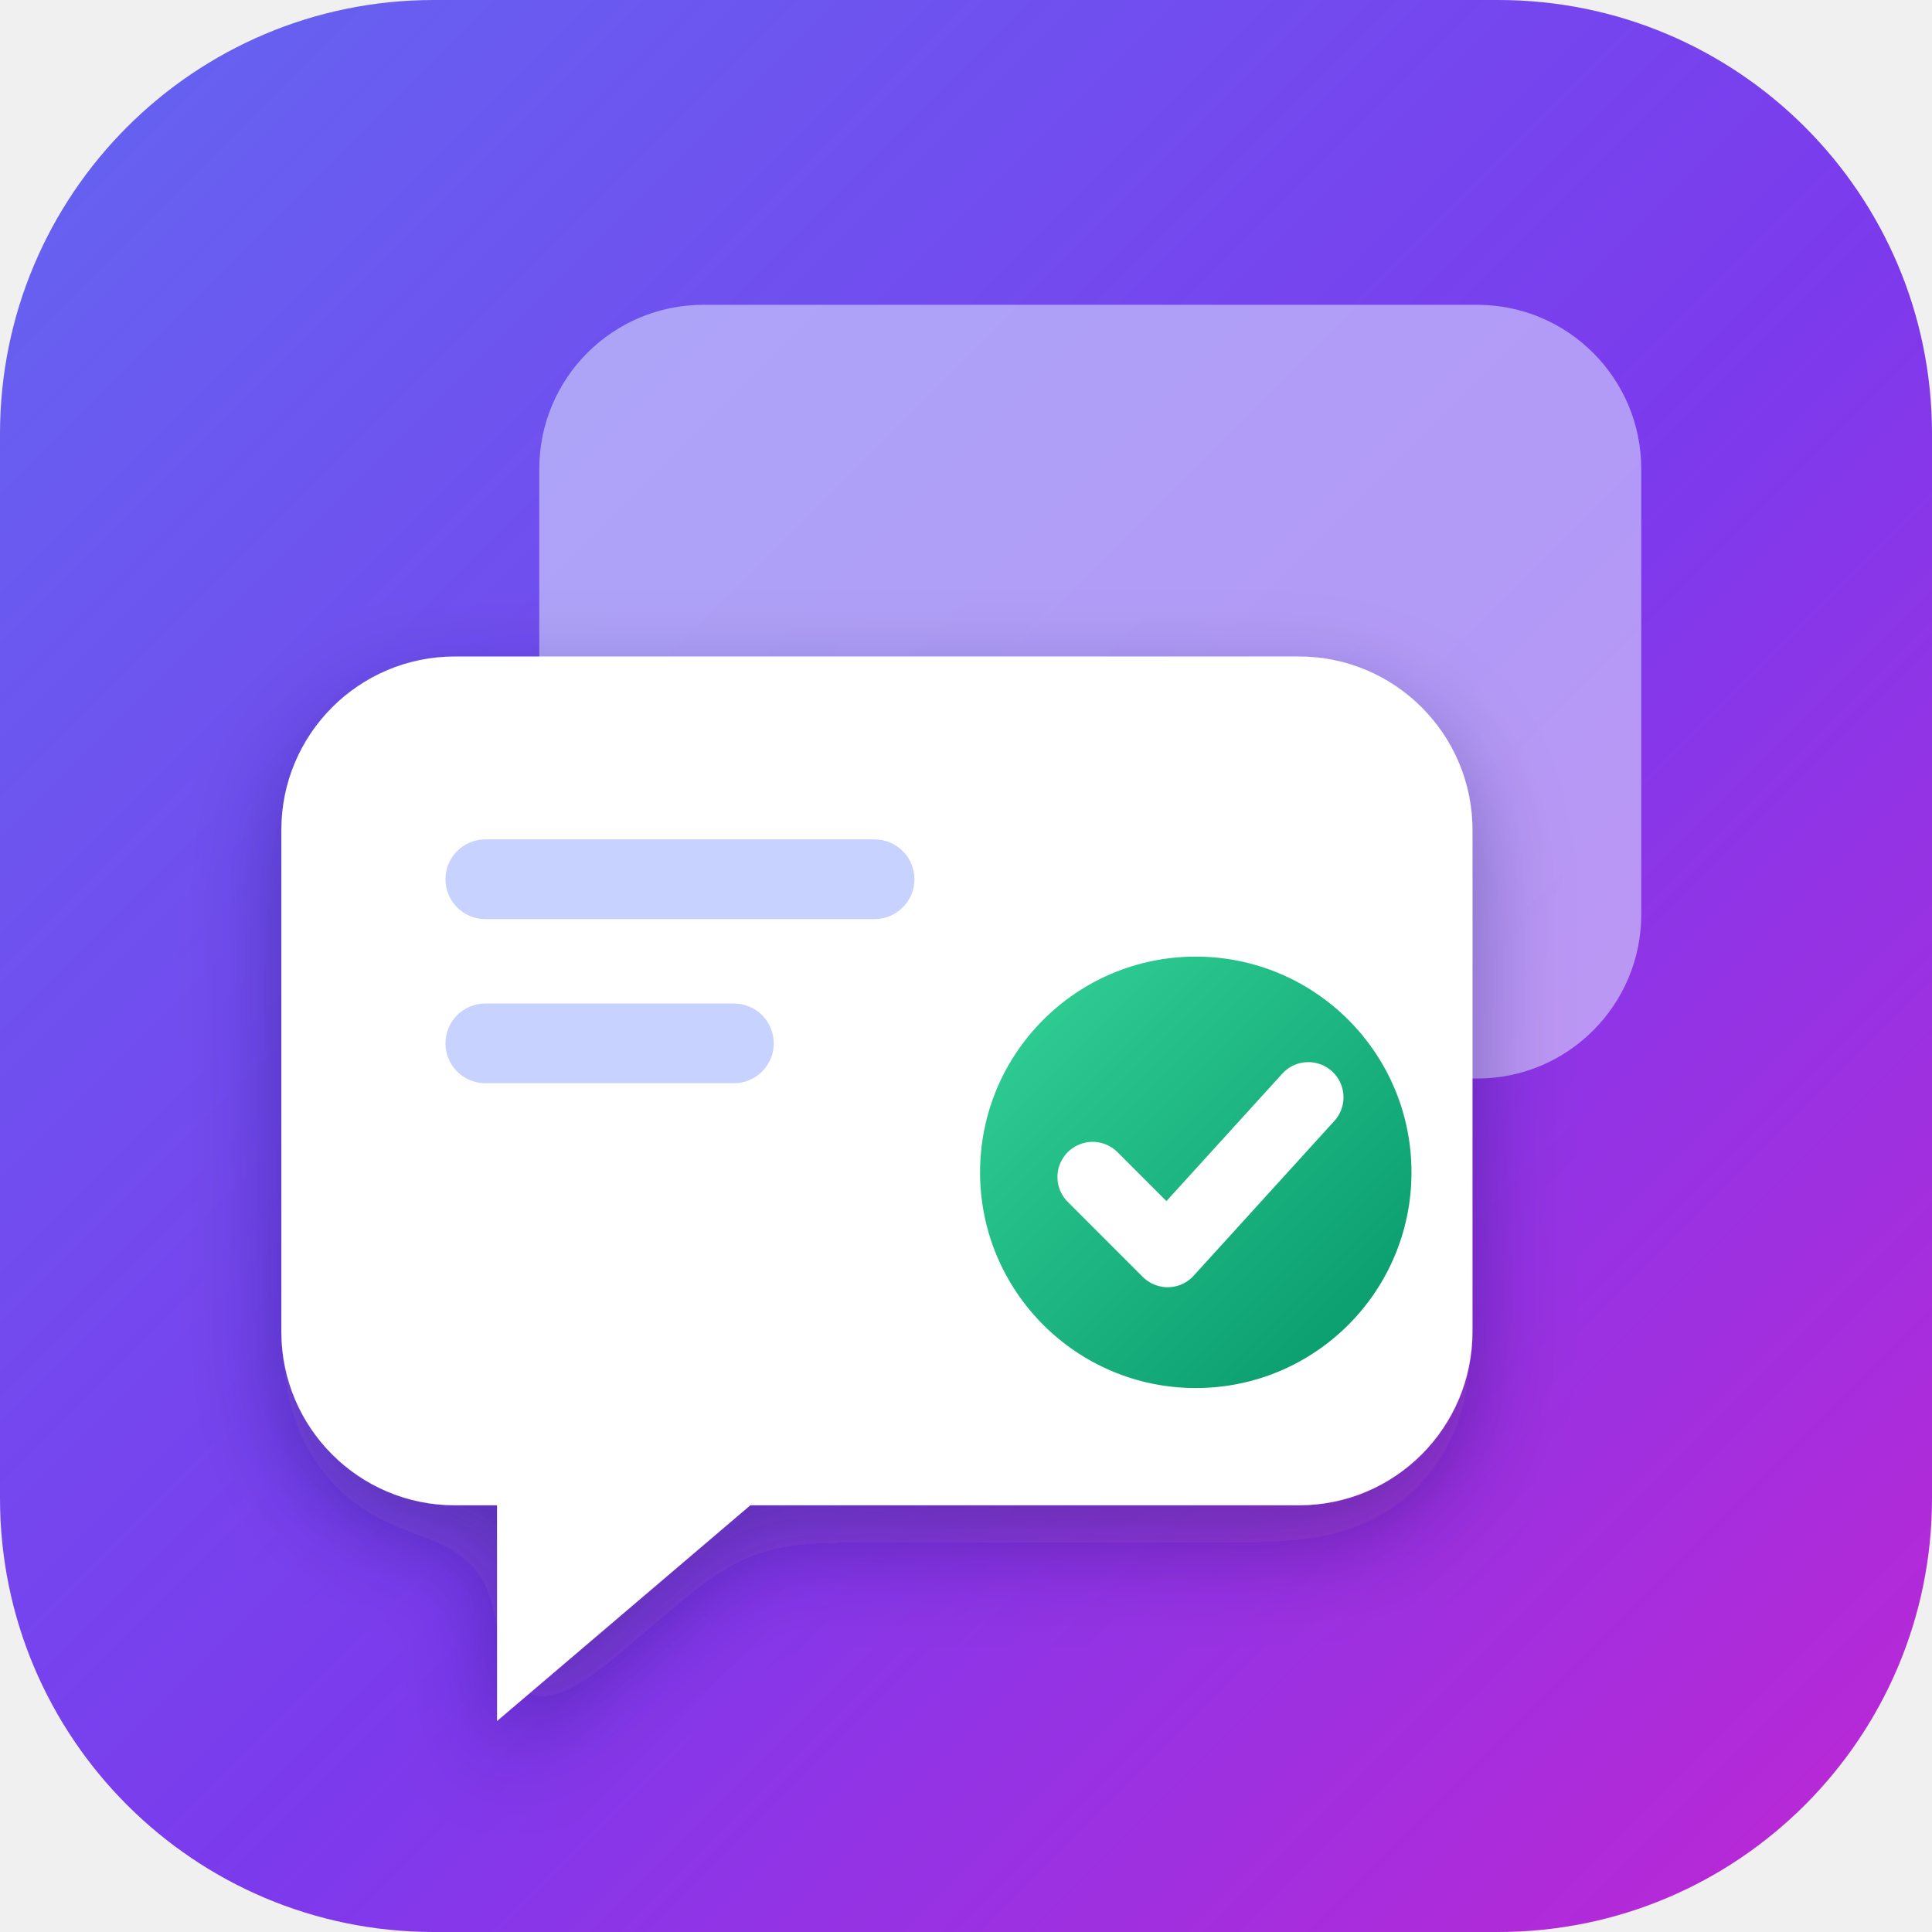
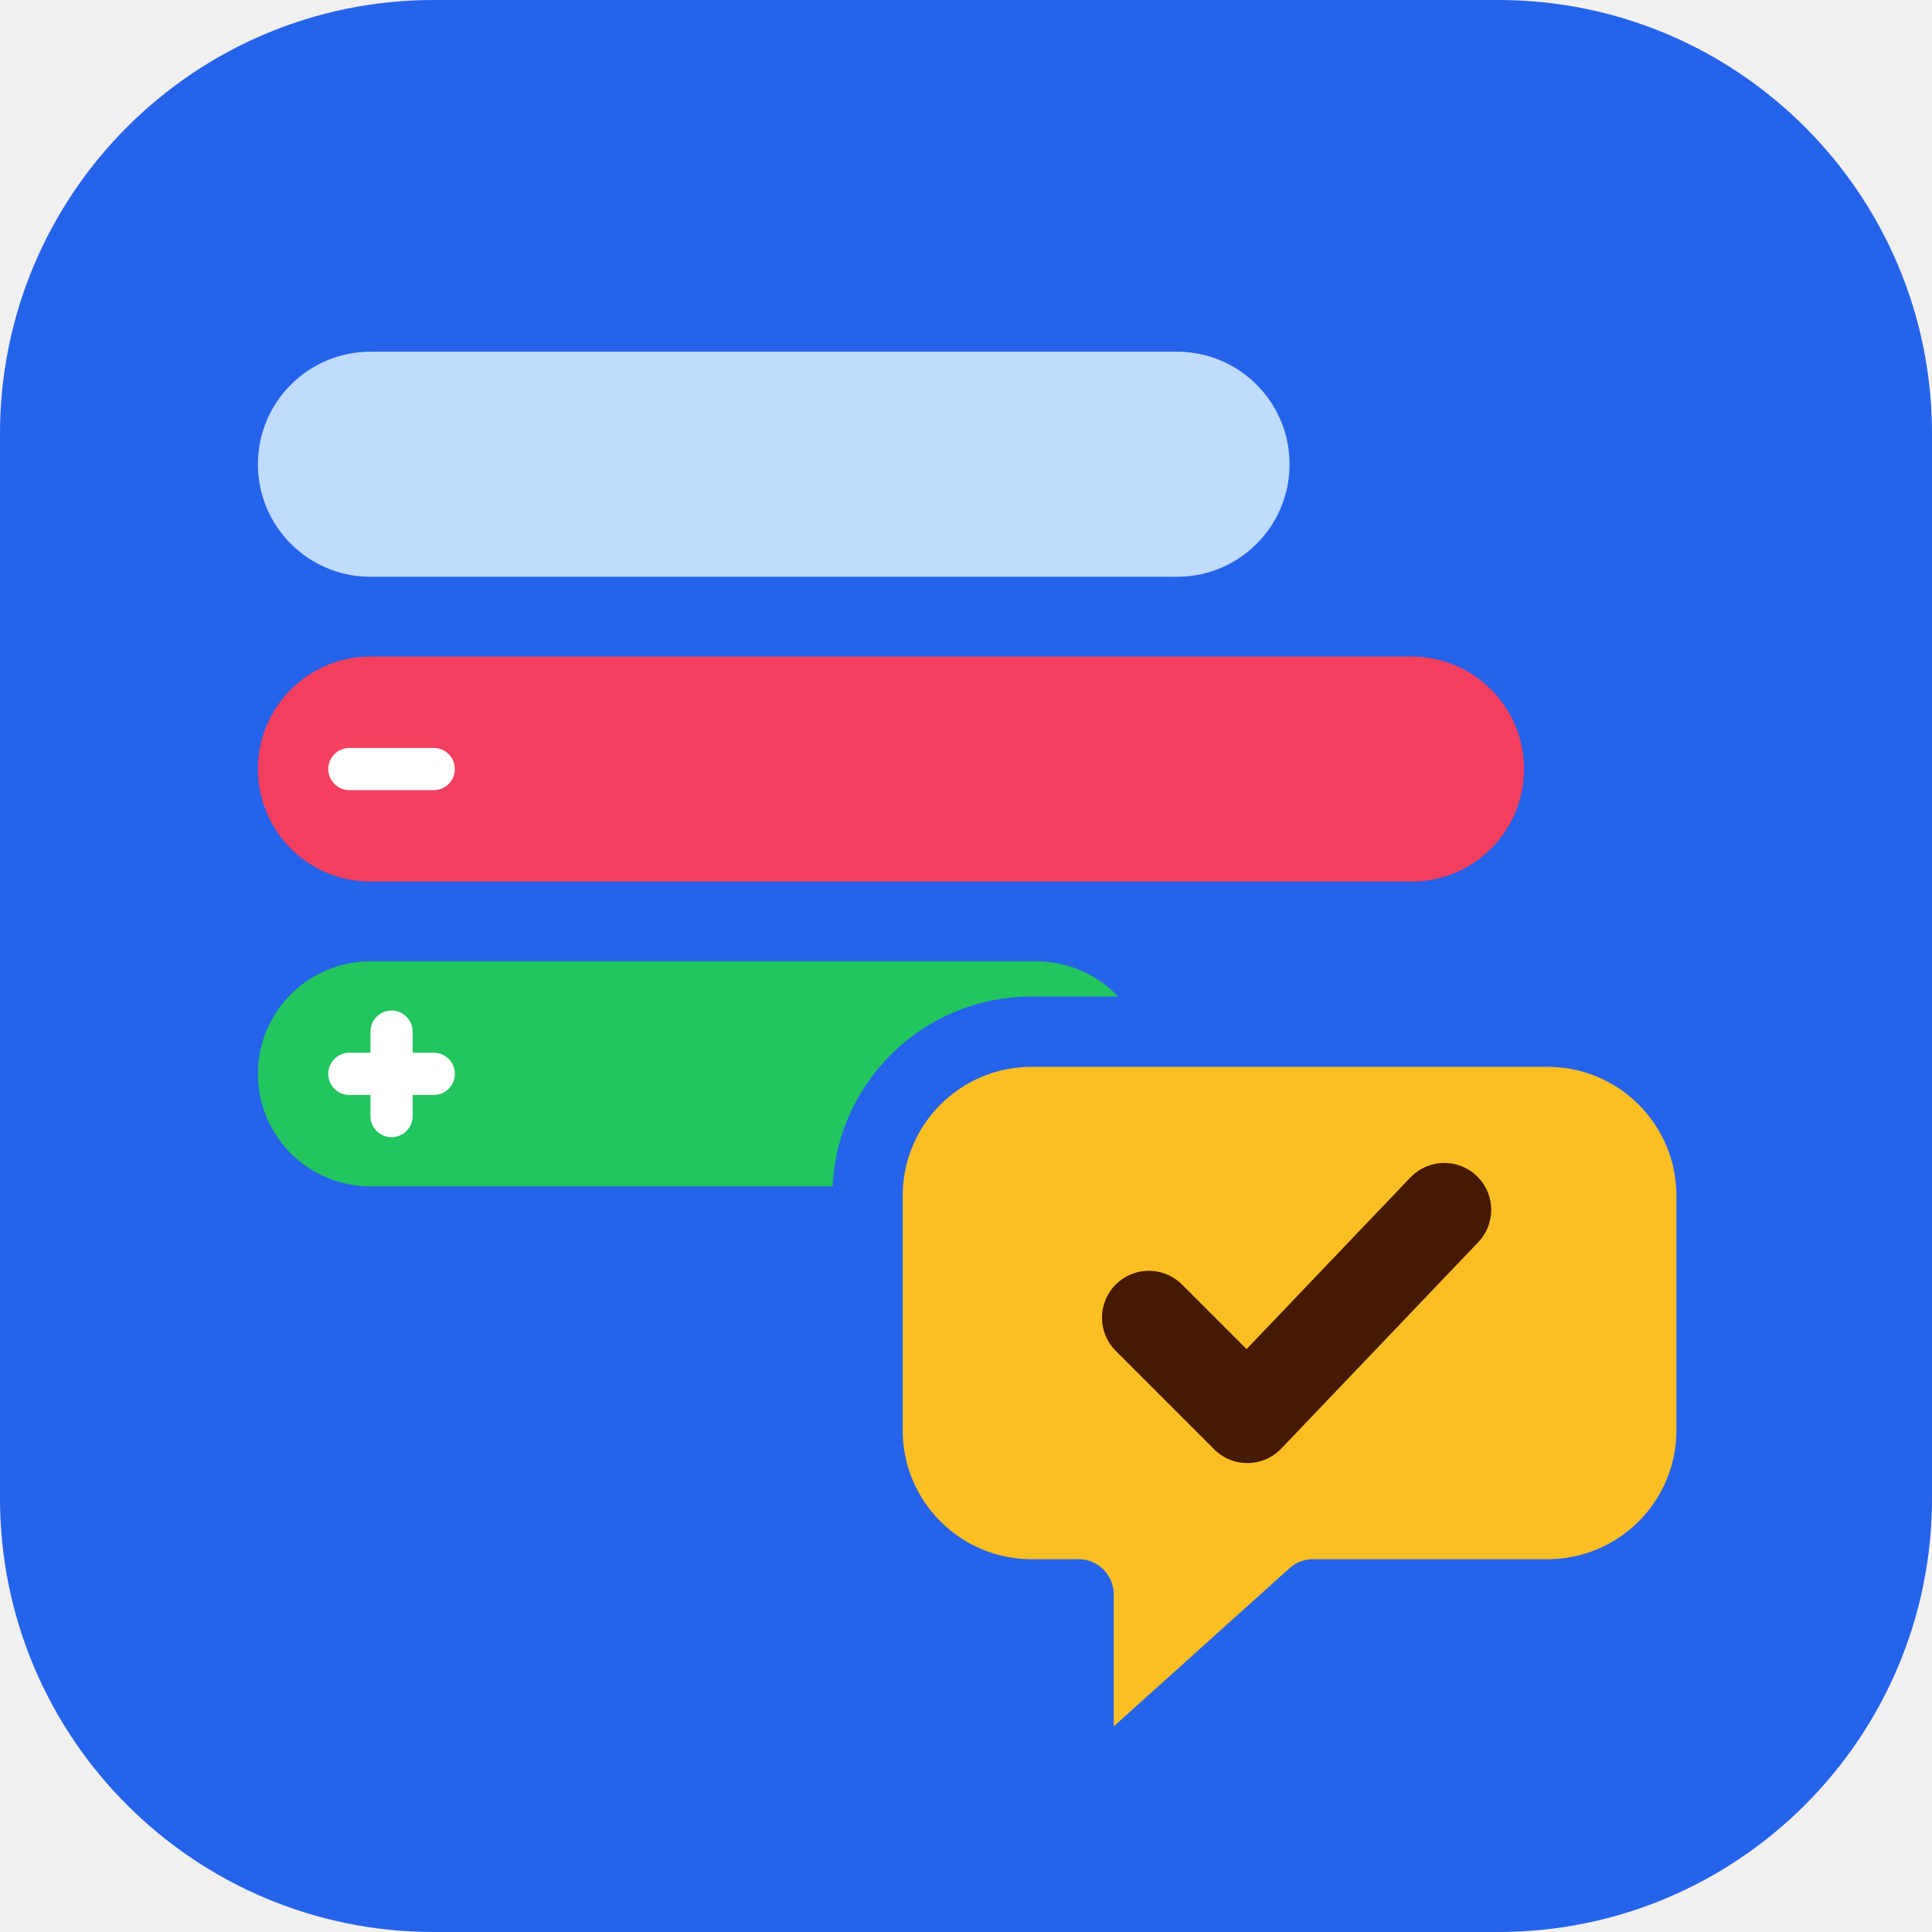
<svg xmlns="http://www.w3.org/2000/svg" viewBox="100 100 824 824">
-   <defs>
-     <linearGradient id="bg" x1="0" y1="0" x2="1" y2="1">
-       <stop offset="0" stop-color="#6366F1" />
-       <stop offset="0.55" stop-color="#7C3AED" />
-       <stop offset="1" stop-color="#C026D3" />
-     </linearGradient>
-     <linearGradient id="check" x1="0" y1="0" x2="1" y2="1">
-       <stop offset="0" stop-color="#34D399" />
-       <stop offset="1" stop-color="#059669" />
-     </linearGradient>
-     <filter id="shadow" x="-20%" y="-20%" width="140%" height="140%">
-       <feDropShadow dx="0" dy="16" stdDeviation="20" flood-color="#1E1B4B" flood-opacity="0.35" />
-     </filter>
-   </defs>
-   <rect x="100" y="100" width="824" height="824" rx="185" fill="url(#bg)" />
-   <g opacity="0.55">
-     <path d="M400 230h330a70 70 0 0 1 70 70v190a70 70 0 0 1-70 70h-20v80l-95-80H400a70 70 0 0 1-70-70V300a70 70 0 0 1 70-70z" fill="#E0E7FF" />
-   </g>
-   <g filter="url(#shadow)">
-     <path d="M294 380h360a74 74 0 0 1 74 74v214a74 74 0 0 1-74 74H420l-108 92v-92h-18a74 74 0 0 1-74-74V454a74 74 0 0 1 74-74z" fill="#FFFFFF" />
-   </g>
-   <rect x="290" y="458" width="200" height="34" rx="17" fill="#C7D2FE" />
-   <rect x="290" y="528" width="140" height="34" rx="17" fill="#C7D2FE" />
-   <circle cx="610" cy="600" r="92" fill="url(#check)" />
-   <path d="M566 602l32 32 60-66" fill="none" stroke="#FFFFFF" stroke-width="30" stroke-linecap="round" stroke-linejoin="round" />
+   <rect x="100" y="100" width="824" height="824" rx="185" fill="#2563EB" />
+   <rect x="210" y="250" width="440" height="96" rx="48" fill="#BFDBFE" />
+   <rect x="210" y="380" width="540" height="96" rx="48" fill="#F43F5E" />
+   <rect x="240" y="419" width="54" height="18" rx="9" fill="#FFFFFF" />
+   <rect x="210" y="510" width="380" height="96" rx="48" fill="#22C55E" />
+   <rect x="240" y="549" width="54" height="18" rx="9" fill="#FFFFFF" />
+   <rect x="258" y="531" width="18" height="54" rx="9" fill="#FFFFFF" />
+   <path d="M540 540h220a70 70 0 0 1 70 70v100a70 70 0 0 1-70 70H660l-100 90v-90h-20a70 70 0 0 1-70-70V610a70 70 0 0 1 70-70z" fill="#FBBF24" stroke="#2563EB" stroke-width="30" stroke-linejoin="round" />
+   <path d="M590 662l42 42 84-88" fill="none" stroke="#451A03" stroke-width="40" stroke-linecap="round" stroke-linejoin="round" />
</svg>
